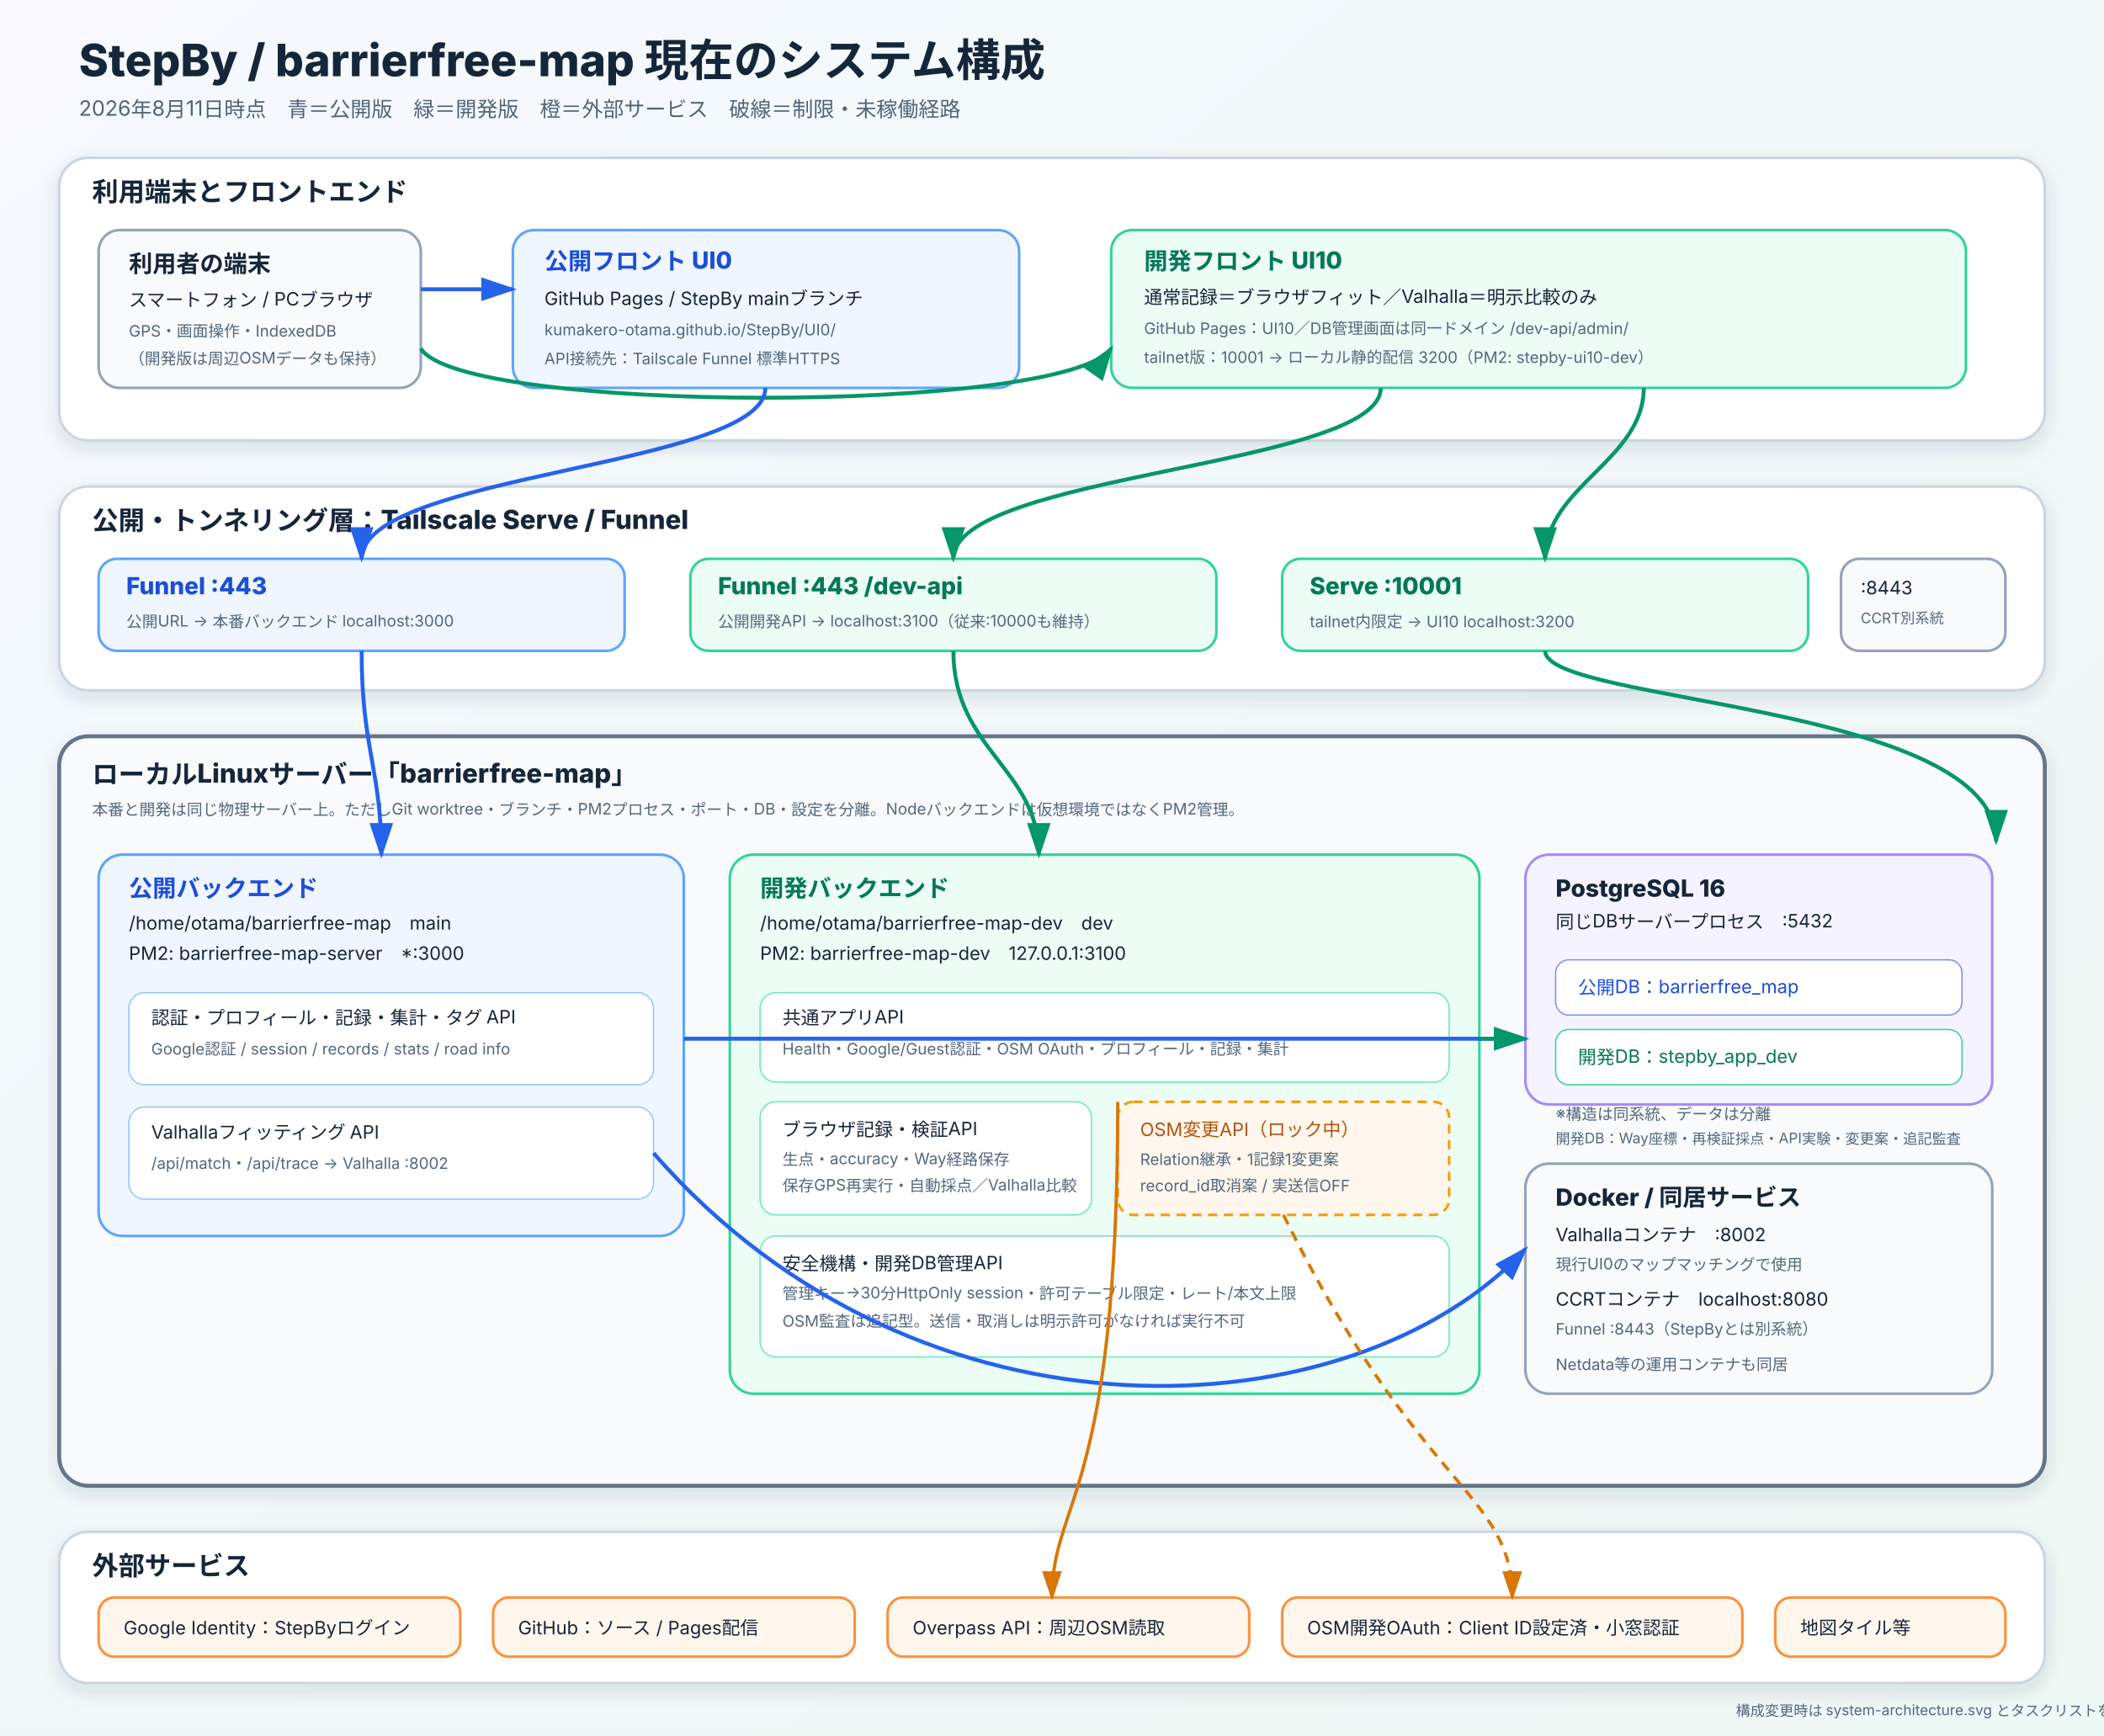
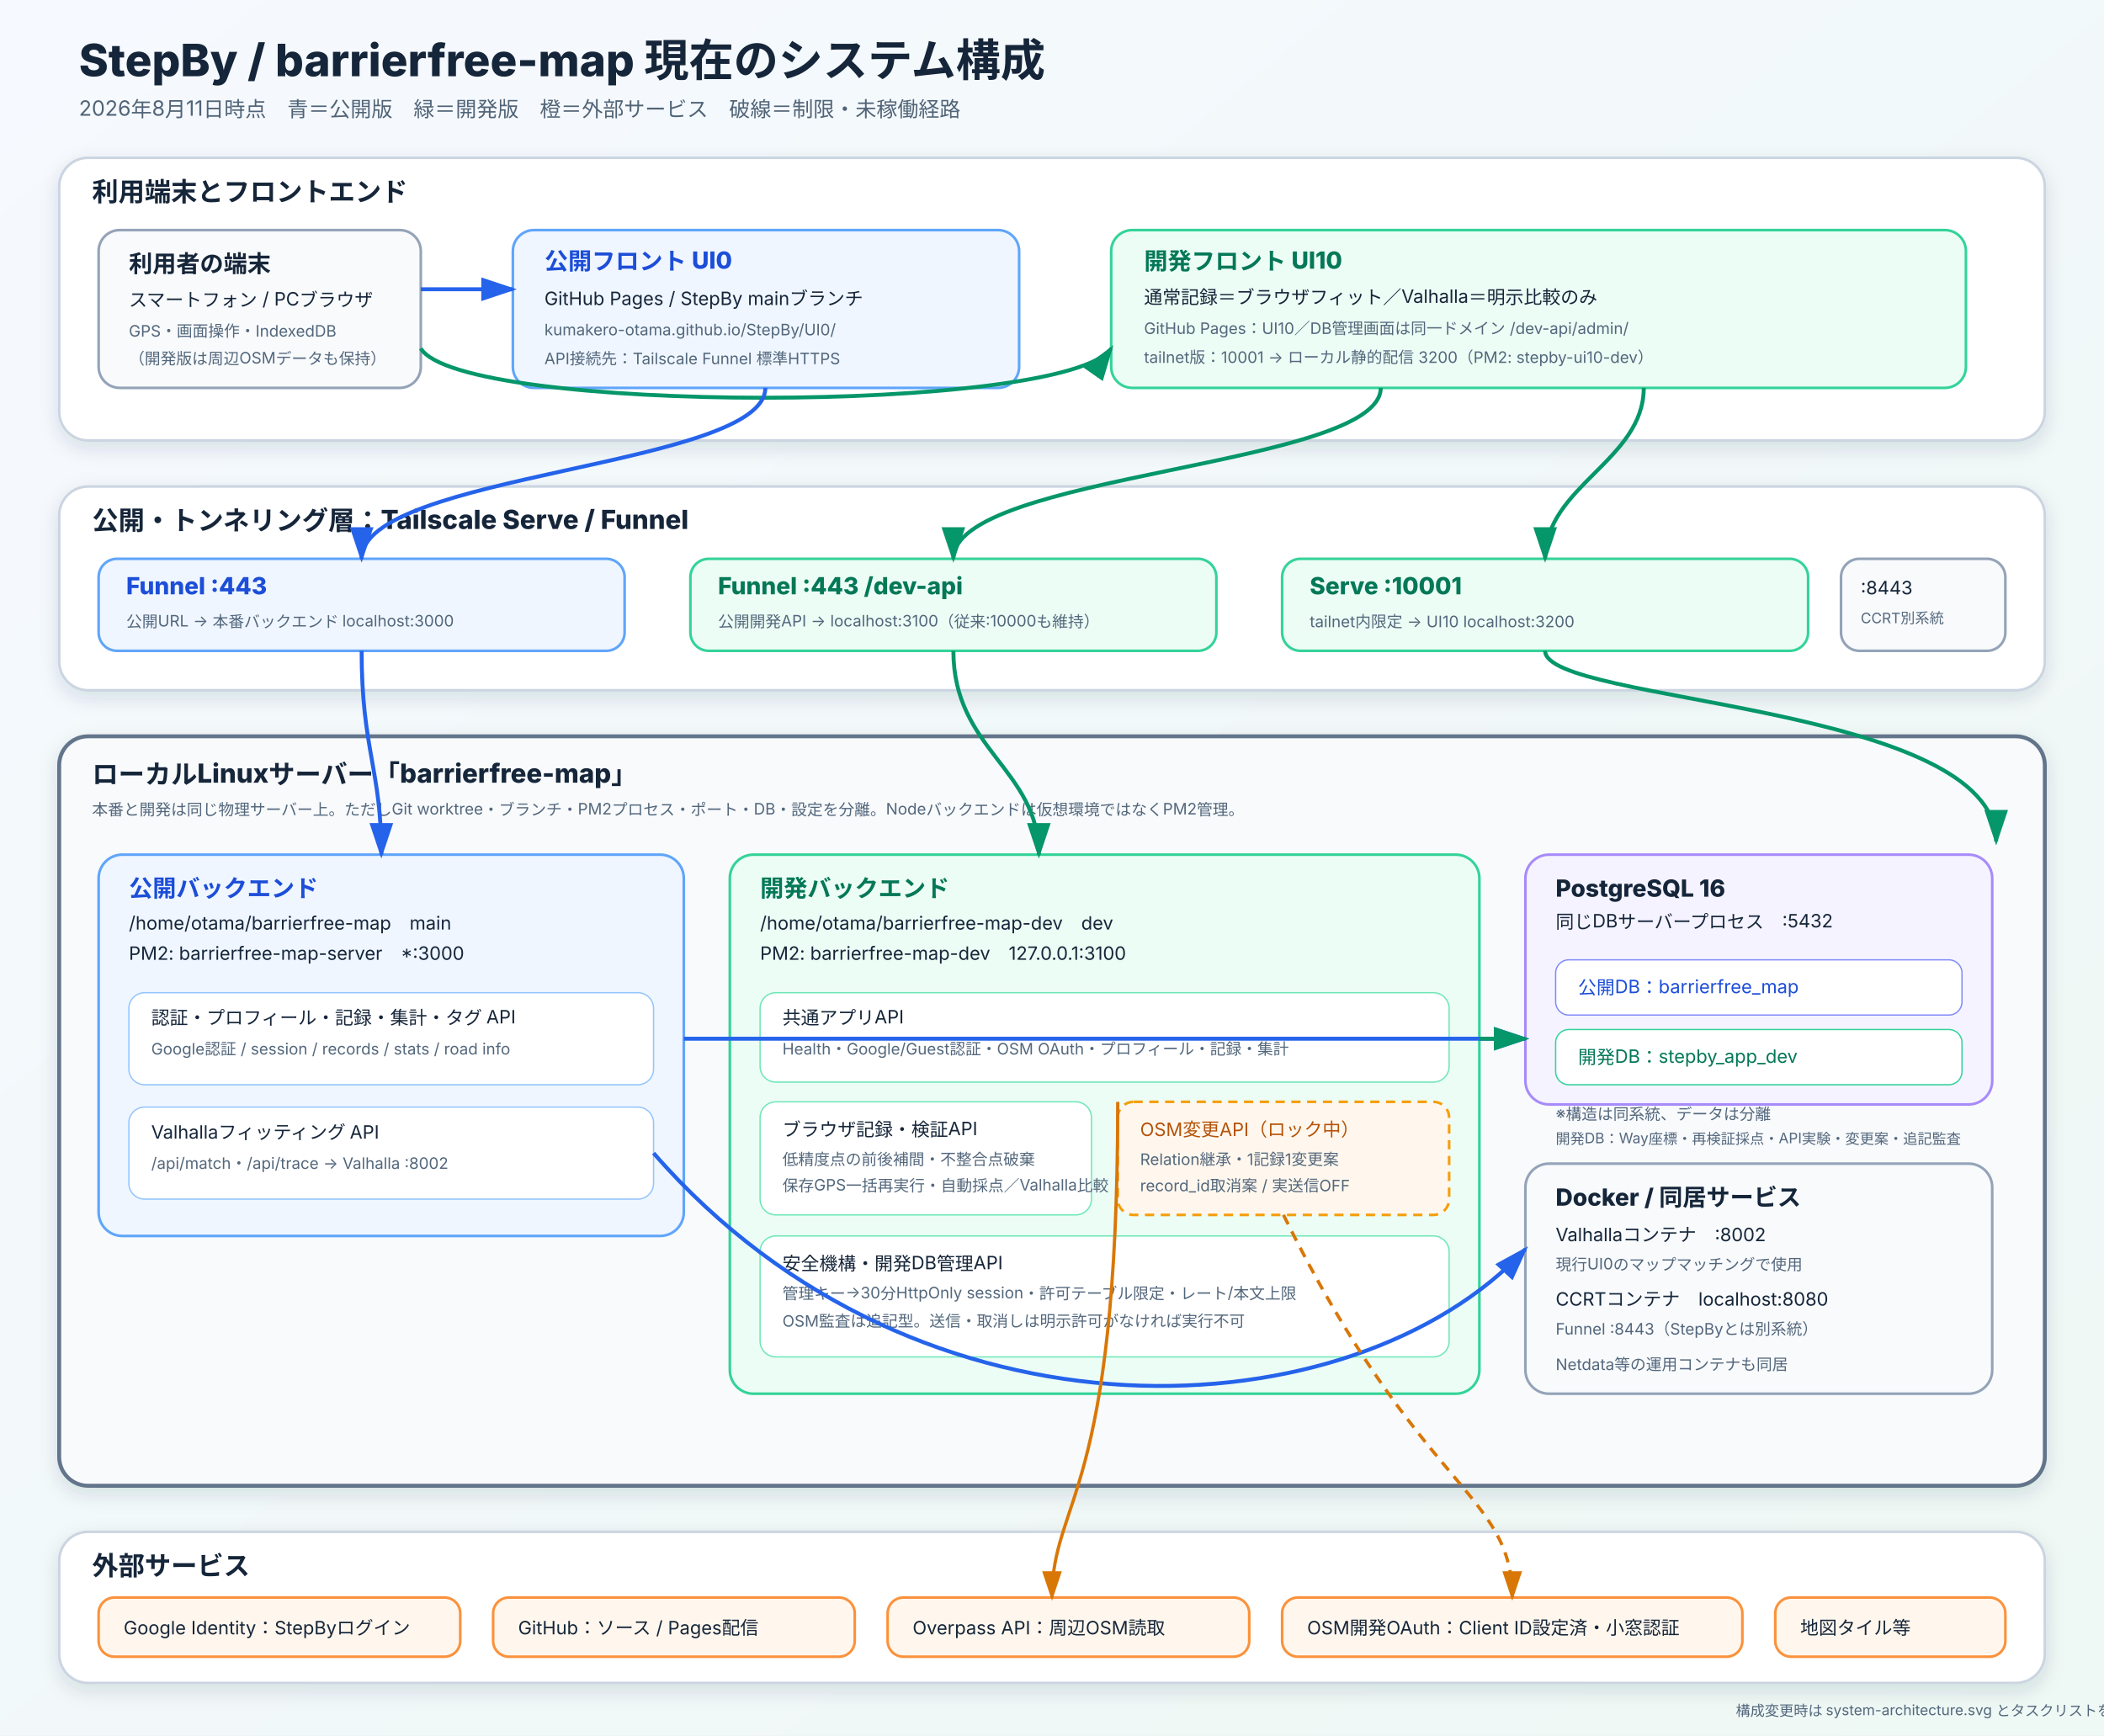
<svg xmlns="http://www.w3.org/2000/svg" width="1600" height="1320" viewBox="0 0 1600 1320" role="img" aria-labelledby="title desc">
  <defs>
    <linearGradient id="bg" x1="0" y1="0" x2="1" y2="1">
      <stop stop-color="#f6f9ff" />
      <stop offset="1" stop-color="#eef8f4" />
    </linearGradient>
    <filter id="shadow" x="-20%" y="-20%" width="140%" height="140%">
      <feDropShadow dx="0" dy="5" stdDeviation="7" flood-color="#19324d" flood-opacity=".13" />
    </filter>
    <marker id="arrowBlue" markerWidth="10" markerHeight="10" refX="8" refY="3" orient="auto">
      <path d="M0,0 L0,6 L9,3 z" fill="#2563eb" />
    </marker>
    <marker id="arrowGreen" markerWidth="10" markerHeight="10" refX="8" refY="3" orient="auto">
      <path d="M0,0 L0,6 L9,3 z" fill="#059669" />
    </marker>
    <marker id="arrowOrange" markerWidth="10" markerHeight="10" refX="8" refY="3" orient="auto">
      <path d="M0,0 L0,6 L9,3 z" fill="#d97706" />
    </marker>
    <marker id="arrowGray" markerWidth="10" markerHeight="10" refX="8" refY="3" orient="auto">
      <path d="M0,0 L0,6 L9,3 z" fill="#64748b" />
    </marker>
    <style>
      text{font-family:-apple-system,BlinkMacSystemFont,"Segoe UI","Noto Sans JP",sans-serif;fill:#16263a}
      .title{font-size:34px;font-weight:800}.subtitle{font-size:16px;fill:#516477}.section{font-size:20px;font-weight:800}.boxTitle{font-size:18px;font-weight:800}.body{font-size:14px}.small{font-size:12px;fill:#53677c}.tiny{font-size:11px;fill:#53677c}.white{fill:#fff}.prodText{fill:#1d4ed8}.devText{fill:#047857}.warnText{fill:#b45309}.muted{fill:#64748b}
      .outer{fill:#fff;stroke:#cbd5e1;stroke-width:2}.prod{fill:#eff6ff;stroke:#60a5fa;stroke-width:2}.dev{fill:#ecfdf5;stroke:#34d399;stroke-width:2}.db{fill:#f5f3ff;stroke:#a78bfa;stroke-width:2}.external{fill:#fff7ed;stroke:#fb923c;stroke-width:2}.infra{fill:#f8fafc;stroke:#94a3b8;stroke-width:2}.locked{fill:#fff7ed;stroke:#f59e0b;stroke-width:2;stroke-dasharray:7 5}.lineProd{fill:none;stroke:#2563eb;stroke-width:3;marker-end:url(#arrowBlue)}.lineDev{fill:none;stroke:#059669;stroke-width:3;marker-end:url(#arrowGreen)}.lineExt{fill:none;stroke:#d97706;stroke-width:2.5;marker-end:url(#arrowOrange)}.lineGray{fill:none;stroke:#64748b;stroke-width:2.5;marker-end:url(#arrowGray)}.dash{stroke-dasharray:8 6}.pill{rx:12;ry:12}
    </style>
  </defs>
  <rect width="1600" height="1320" fill="url(#bg)" />
  <text x="60" y="58" class="title">StepBy / barrierfree-map 現在のシステム構成</text>
  <text x="60" y="88" class="subtitle">2026年8月11日時点　青＝公開版　緑＝開発版　橙＝外部サービス　破線＝制限・未稼働経路</text>
  <rect x="45" y="120" width="1510" height="215" rx="22" class="outer" filter="url(#shadow)" />
  <text x="70" y="153" class="section">利用端末とフロントエンド</text>
  <rect x="75" y="175" width="245" height="120" rx="16" class="infra" />
  <text x="98" y="207" class="boxTitle">利用者の端末</text>
  <text x="98" y="233" class="body">スマートフォン / PCブラウザ</text>
  <text x="98" y="256" class="small">GPS・画面操作・IndexedDB</text>
  <text x="98" y="277" class="small">（開発版は周辺OSMデータも保持）</text>
  <rect x="390" y="175" width="385" height="120" rx="16" class="prod" />
  <text x="414" y="205" class="boxTitle prodText">公開フロント UI0</text>
  <text x="414" y="232" class="body">GitHub Pages / StepBy mainブランチ</text>
  <text x="414" y="255" class="small">kumakero-otama.github.io/StepBy/UI0/</text>
  <text x="414" y="277" class="small">API接続先：Tailscale Funnel 標準HTTPS</text>
  <rect x="845" y="175" width="650" height="120" rx="16" class="dev" />
  <text x="870" y="205" class="boxTitle devText">開発フロント UI10</text>
  <text x="870" y="231" class="body">通常記録＝ブラウザフィット／Valhalla＝明示比較のみ</text>
  <text x="870" y="254" class="small">GitHub Pages：UI10／DB管理画面は同一ドメイン /dev-api/admin/</text>
  <text x="870" y="276" class="small">tailnet版：10001 → ローカル静的配信 3200（PM2: stepby-ui10-dev）</text>
  <path d="M320 220 H390" class="lineProd" />
  <path d="M320 265 C350 315 810 315 845 265" class="lineDev" />
  <rect x="45" y="370" width="1510" height="155" rx="22" class="outer" filter="url(#shadow)" />
  <text x="70" y="403" class="section">公開・トンネリング層：Tailscale Serve / Funnel</text>
  <rect x="75" y="425" width="400" height="70" rx="14" class="prod" />
  <text x="96" y="452" class="boxTitle prodText">Funnel :443</text>
  <text x="96" y="477" class="small">公開URL → 本番バックエンド localhost:3000</text>
  <rect x="525" y="425" width="400" height="70" rx="14" class="dev" />
  <text x="546" y="452" class="boxTitle devText">Funnel :443 /dev-api</text>
  <text x="546" y="477" class="small">公開開発API → localhost:3100（従来:10000も維持）</text>
  <rect x="975" y="425" width="400" height="70" rx="14" class="dev" />
  <text x="996" y="452" class="boxTitle devText">Serve :10001</text>
  <text x="996" y="477" class="small">tailnet内限定 → UI10 localhost:3200</text>
  <rect x="1400" y="425" width="125" height="70" rx="14" class="infra" />
  <text x="1415" y="452" class="body">:8443</text>
  <text x="1415" y="474" class="tiny">CCRT別系統</text>
  <rect x="45" y="560" width="1510" height="570" rx="22" fill="#f8fafc" stroke="#64748b" stroke-width="3" filter="url(#shadow)" />
  <text x="70" y="596" class="section">ローカルLinuxサーバー「barrierfree-map」</text>
  <text x="70" y="620" class="small">本番と開発は同じ物理サーバー上。ただしGit worktree・ブランチ・PM2プロセス・ポート・DB・設定を分離。Nodeバックエンドは仮想環境ではなくPM2管理。</text>
  <rect x="75" y="650" width="445" height="290" rx="18" class="prod" />
  <text x="98" y="682" class="boxTitle prodText">公開バックエンド</text>
  <text x="98" y="707" class="body">/home/otama/barrierfree-map　main</text>
  <text x="98" y="730" class="body">PM2: barrierfree-map-server　*:3000</text>
  <rect x="98" y="755" width="399" height="70" rx="12" fill="#fff" stroke="#93c5fd" />
  <text x="115" y="779" class="body">認証・プロフィール・記録・集計・タグ API</text>
  <text x="115" y="802" class="small">Google認証 / session / records / stats / road info</text>
  <rect x="98" y="842" width="399" height="70" rx="12" fill="#fff" stroke="#93c5fd" />
  <text x="115" y="866" class="body">Valhallaフィッティング API</text>
  <text x="115" y="889" class="small">/api/match・/api/trace → Valhalla :8002</text>
  <rect x="555" y="650" width="570" height="410" rx="18" class="dev" />
  <text x="578" y="682" class="boxTitle devText">開発バックエンド</text>
  <text x="578" y="707" class="body">/home/otama/barrierfree-map-dev　dev</text>
  <text x="578" y="730" class="body">PM2: barrierfree-map-dev　127.0.0.1:3100</text>
  <rect x="578" y="755" width="524" height="68" rx="12" fill="#fff" stroke="#6ee7b7" />
  <text x="595" y="779" class="body">共通アプリAPI</text>
  <text x="595" y="802" class="small">Health・Google/Guest認証・OSM OAuth・プロフィール・記録・集計</text>
  <rect x="578" y="838" width="252" height="86" rx="12" fill="#fff" stroke="#6ee7b7" />
  <text x="595" y="864" class="body">ブラウザ記録・検証API</text>
-   <text x="595" y="886" class="small">生点・accuracy・Way経路保存</text>
-   <text x="595" y="906" class="small">保存GPS再実行・自動採点／Valhalla比較</text>
+   <text x="595" y="886" class="small">低精度点の前後補間・不整合点破棄</text>
+   <text x="595" y="906" class="small">保存GPS一括再実行・自動採点／Valhalla比較</text>
  <rect x="850" y="838" width="252" height="86" rx="12" class="locked" />
  <text x="867" y="864" class="body warnText">OSM変更API（ロック中）</text>
  <text x="867" y="886" class="small">Relation継承・1記録1変更案</text>
  <text x="867" y="906" class="small">record_id取消案 / 実送信OFF</text>
  <rect x="578" y="940" width="524" height="92" rx="12" fill="#fff" stroke="#6ee7b7" />
  <text x="595" y="966" class="body">安全機構・開発DB管理API</text>
  <text x="595" y="988" class="small">管理キー→30分HttpOnly session・許可テーブル限定・レート/本文上限</text>
  <text x="595" y="1009" class="small">OSM監査は追記型。送信・取消しは明示許可がなければ実行不可</text>
  <rect x="1160" y="650" width="355" height="190" rx="18" class="db" />
  <text x="1183" y="682" class="boxTitle">PostgreSQL 16</text>
  <text x="1183" y="706" class="body">同じDBサーバープロセス　:5432</text>
  <rect x="1183" y="730" width="309" height="42" rx="10" fill="#fff" stroke="#818cf8" />
  <text x="1200" y="756" class="body prodText">公開DB：barrierfree_map</text>
  <rect x="1183" y="783" width="309" height="42" rx="10" fill="#fff" stroke="#34d399" />
  <text x="1200" y="809" class="body devText">開発DB：stepby_app_dev</text>
  <text x="1183" y="851" class="small">※構造は同系統、データは分離</text>
  <text x="1183" y="870" class="tiny">開発DB：Way座標・再検証採点・API実験・変更案・追記監査</text>
  <rect x="1160" y="885" width="355" height="175" rx="18" class="infra" />
  <text x="1183" y="917" class="boxTitle">Docker / 同居サービス</text>
  <text x="1183" y="944" class="body">Valhallaコンテナ　:8002</text>
  <text x="1183" y="966" class="small">現行UI0のマップマッチングで使用</text>
  <text x="1183" y="993" class="body">CCRTコンテナ　localhost:8080</text>
  <text x="1183" y="1015" class="small">Funnel :8443（StepByとは別系統）</text>
  <text x="1183" y="1042" class="small">Netdata等の運用コンテナも同居</text>
  <path d="M520 790 H1160" class="lineProd" />
  <path d="M1125 790 H1160" class="lineDev" />
  <path d="M497 877 C700 1110 1030 1090 1160 950" class="lineProd" />
  <rect x="45" y="1165" width="1510" height="115" rx="22" class="outer" filter="url(#shadow)" />
  <text x="70" y="1198" class="section">外部サービス</text>
  <rect x="75" y="1215" width="275" height="45" rx="12" class="external" />
  <text x="94" y="1243" class="body">Google Identity：StepByログイン</text>
  <rect x="375" y="1215" width="275" height="45" rx="12" class="external" />
  <text x="394" y="1243" class="body">GitHub：ソース / Pages配信</text>
  <rect x="675" y="1215" width="275" height="45" rx="12" class="external" />
  <text x="694" y="1243" class="body">Overpass API：周辺OSM読取</text>
  <rect x="975" y="1215" width="350" height="45" rx="12" class="external" />
  <text x="994" y="1243" class="body">OSM開発OAuth：Client ID設定済・小窓認証</text>
  <rect x="1350" y="1215" width="175" height="45" rx="12" class="external" />
  <text x="1369" y="1243" class="body">地図タイル等</text>
  <path d="M850 838 C850 1140 800 1140 800 1215" class="lineExt" />
  <path d="M976 924 C1080 1135 1150 1135 1150 1215" class="lineExt dash" />
  <path d="M582 295 C582 355 275 360 275 425" class="lineProd" />
  <path d="M1050 295 C1050 355 725 360 725 425" class="lineDev" />
  <path d="M1250 295 C1250 350 1175 370 1175 425" class="lineDev" />
  <path d="M275 495 C275 570 290 585 290 650" class="lineProd" />
  <path d="M725 495 C725 570 790 585 790 650" class="lineDev" />
  <path d="M1175 495 C1175 535 1518 535 1518 640" class="lineDev" />
  <text x="1320" y="1305" class="tiny">構成変更時は system-architecture.svg とタスクリストを同時更新する</text>
</svg>
